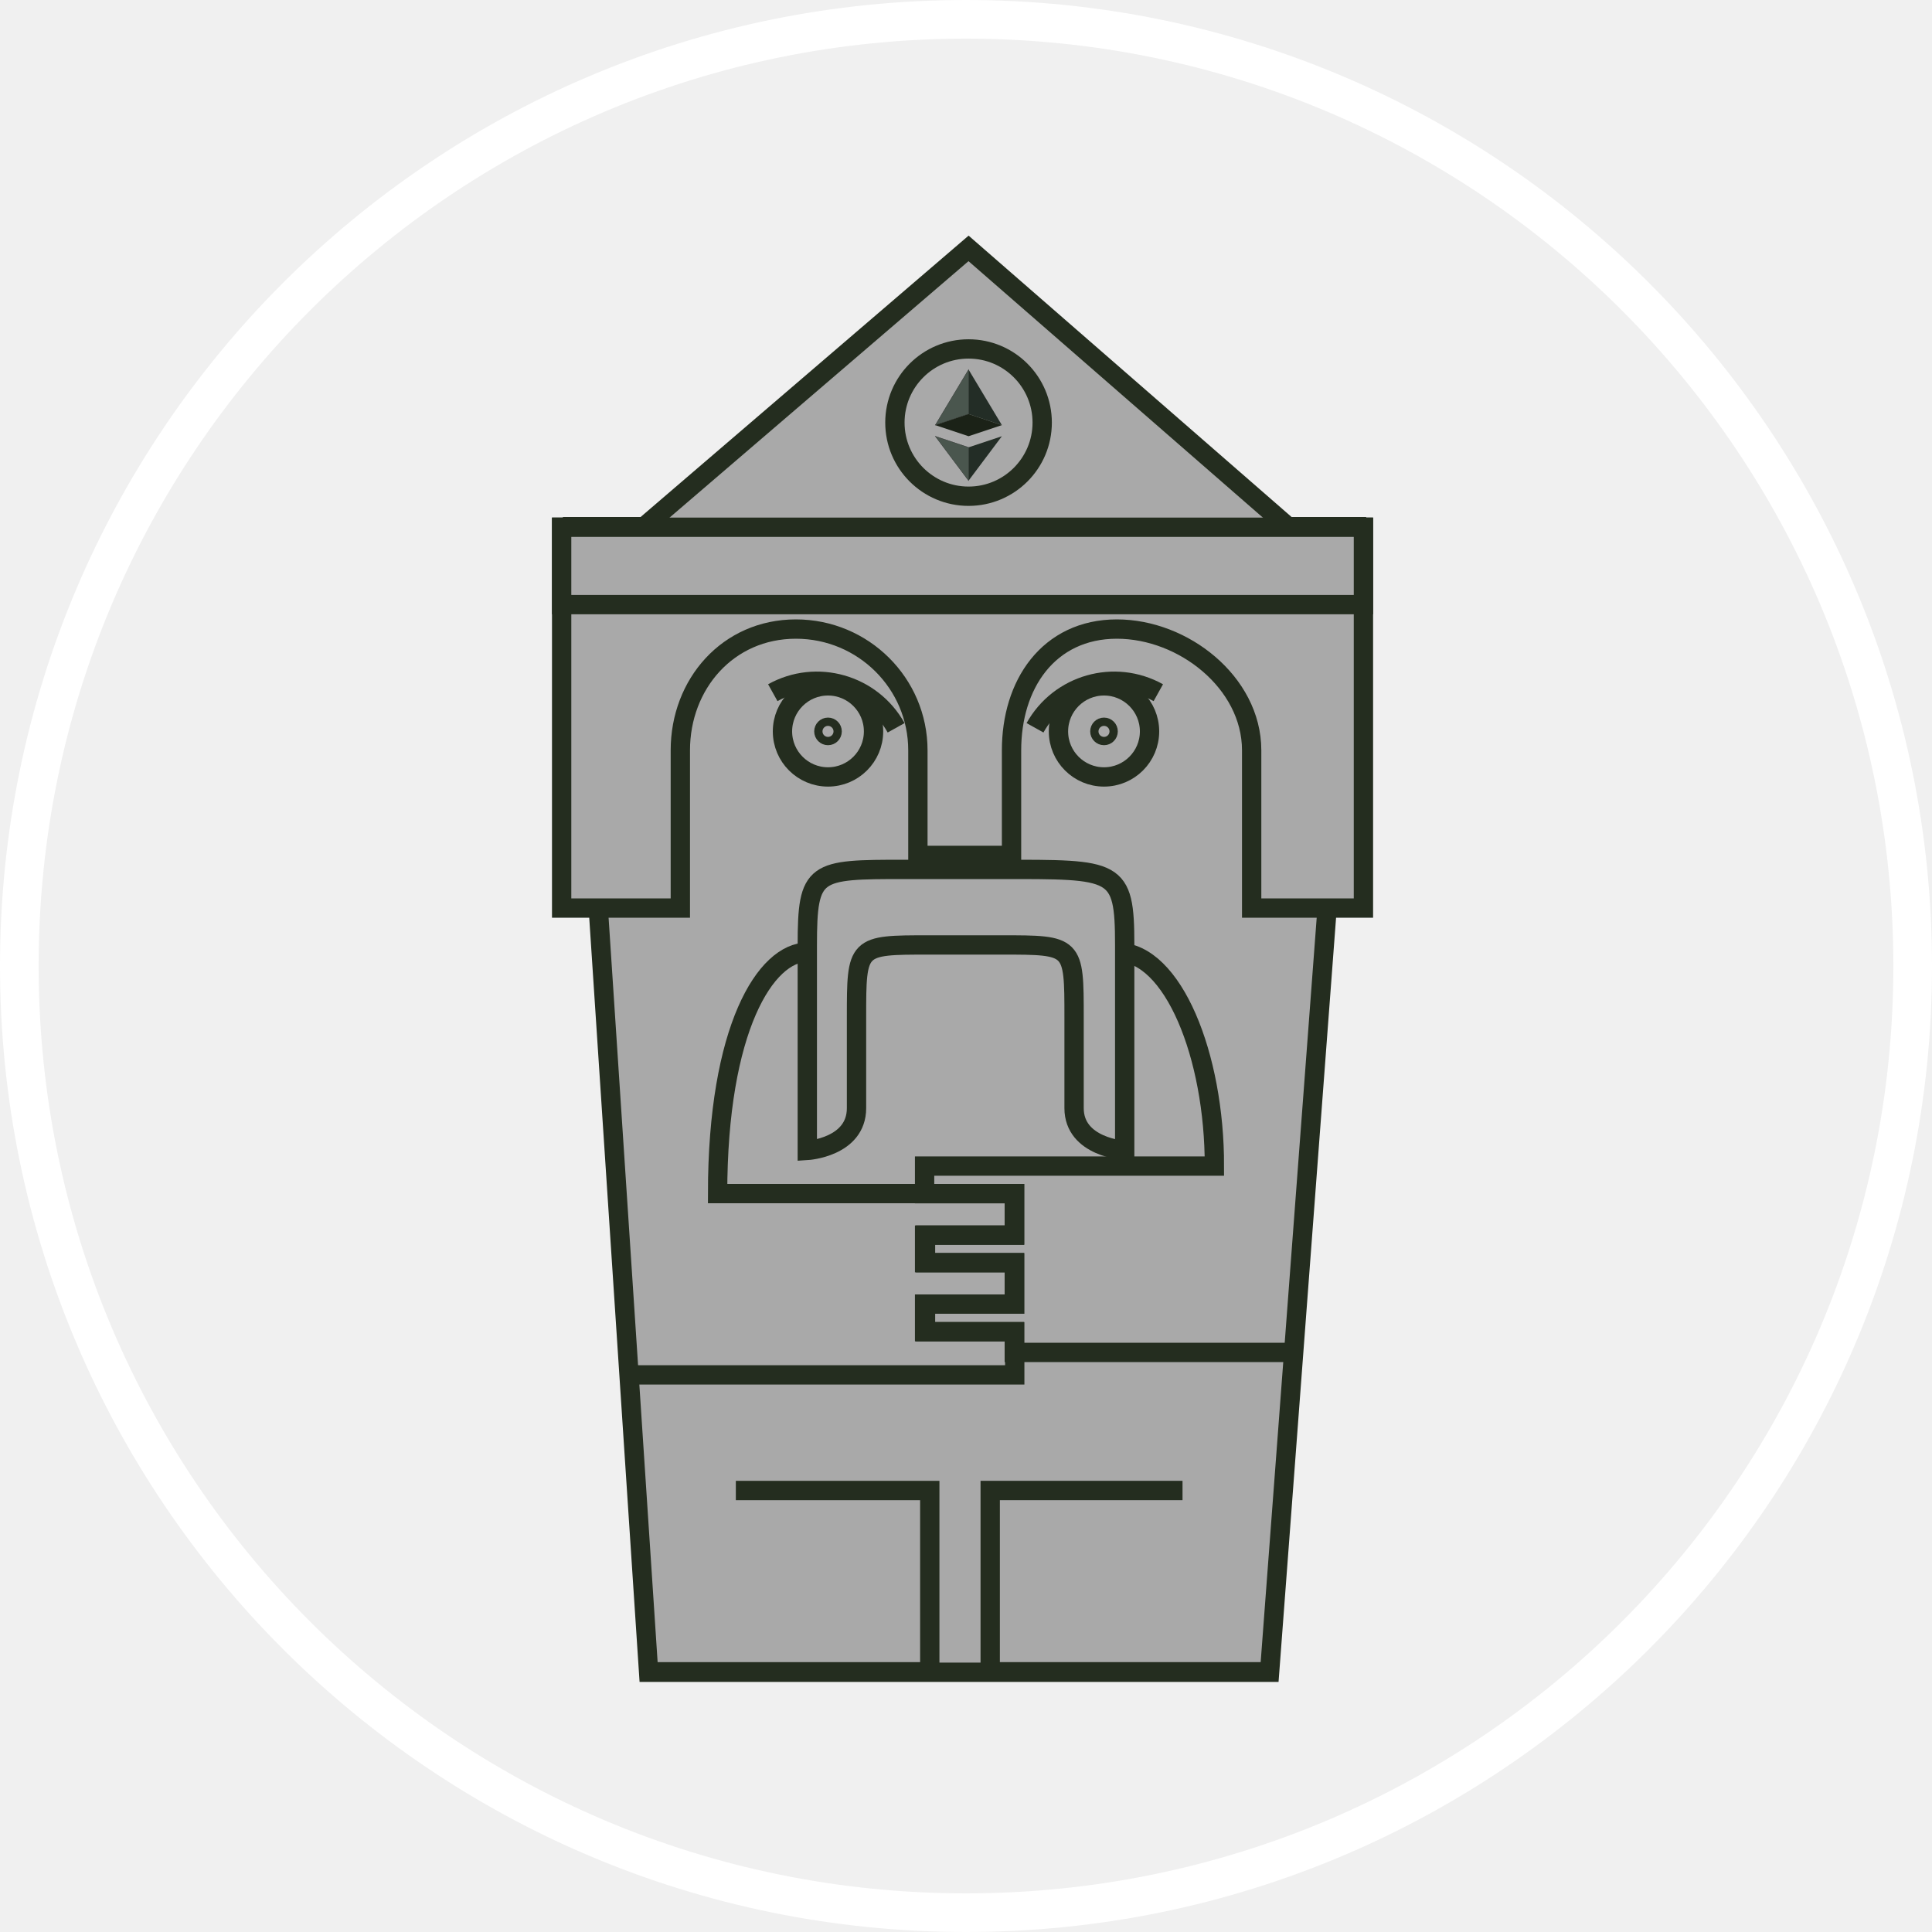
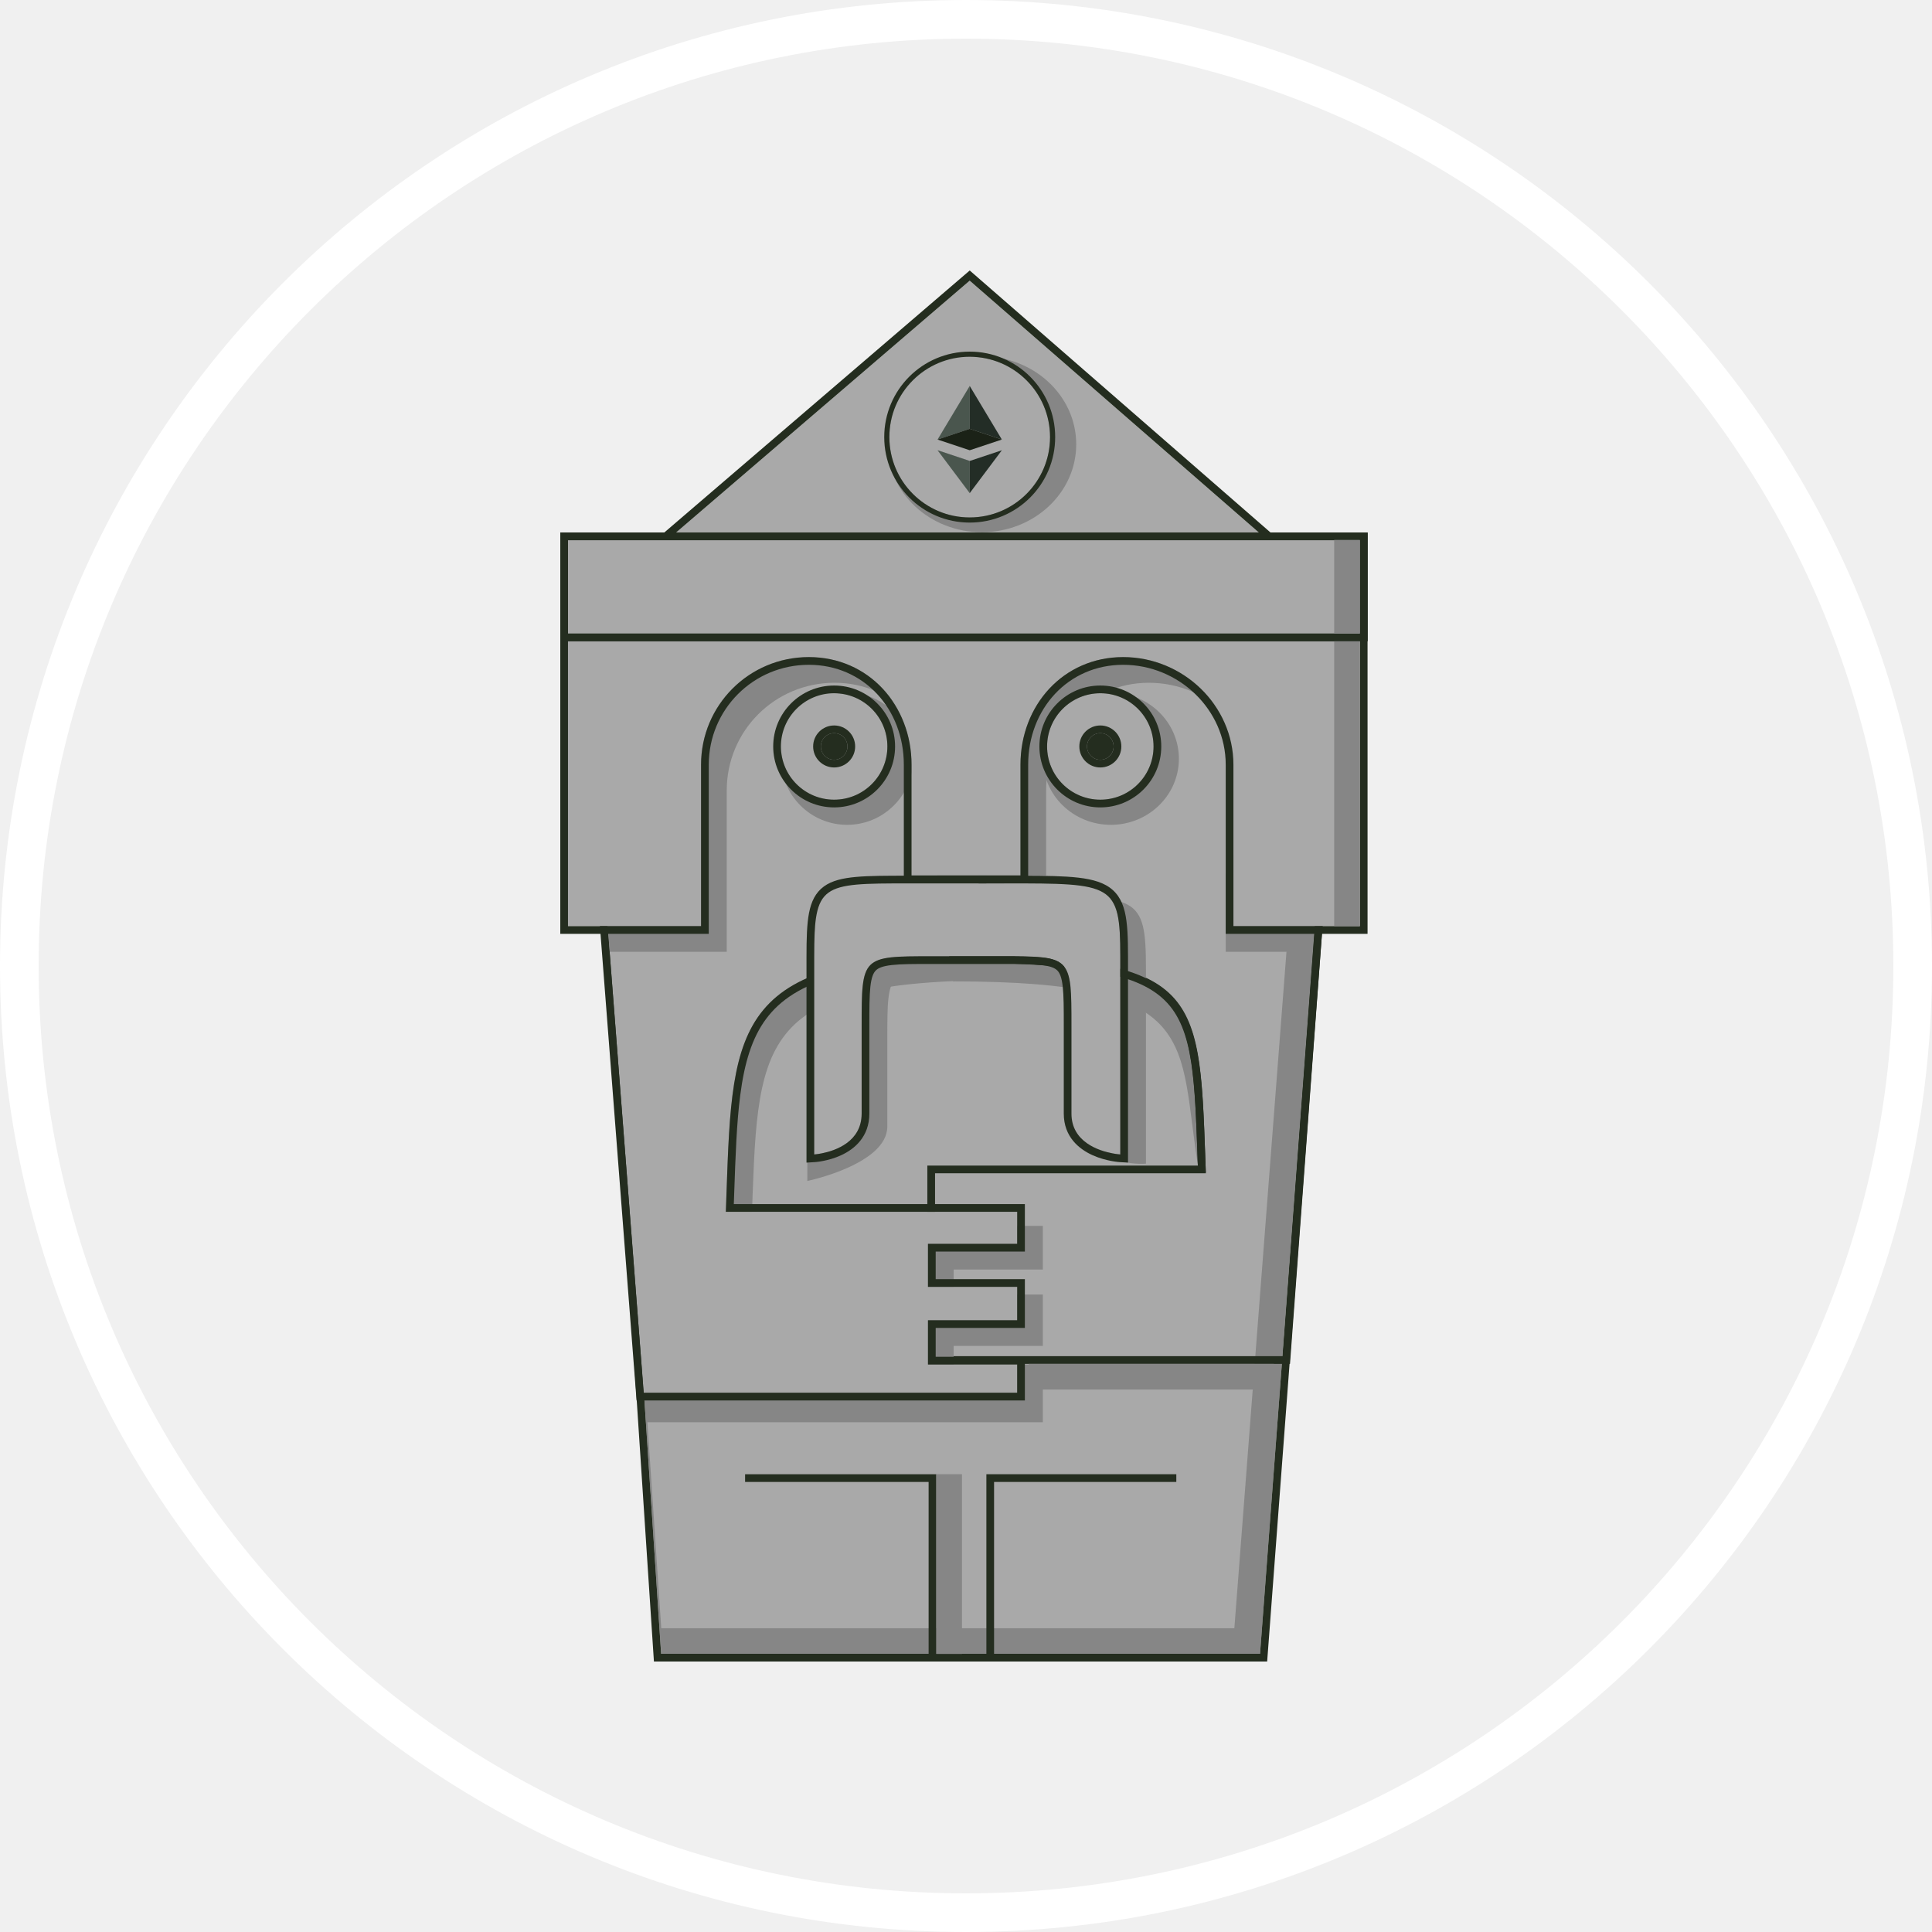
<svg xmlns="http://www.w3.org/2000/svg" width="100" height="100" viewBox="0 0 100 100" fill="none">
-   <path d="M65.714 86.555H33.572L29.666 27.259H70.177L65.714 86.555Z" fill="#A9A9A9" stroke="#242D1F" />
-   <path d="M66.785 70H52.5V68.929H47.857V67.5H52.5V65.357H47.857V63.929H52.5V61.786H47.857V60.357H62.857C62.868 54.65 60.714 49.286 57.857 49.286" stroke="#242D1F" />
-   <path d="M32.5 71.164H52.523V68.929H47.904V67.5H52.523V65.357H47.904V63.929H52.523V61.779L47.904 61.779L44.102 61.779L42.201 61.779L37.143 61.779C37.143 53.214 39.643 49.286 41.786 49.286" stroke="#242D1F" />
-   <path d="M38.087 77.147H48.125V86.531L33.571 86.532" stroke="#242D1F" />
-   <path d="M61.207 77.147H51.253V86.531H65.714" stroke="#242D1F" />
-   <path d="M41.786 48.929V59.547C41.786 59.547 44.333 59.39 44.333 57.357V52.664C44.333 48.91 44.333 48.91 48.087 48.91H51.84C55.594 48.91 55.594 48.91 55.594 52.664V57.357C55.594 59.39 58.214 59.547 58.214 59.547V48.91C58.214 44.922 57.784 45 51.762 45H46.835C42.143 45 41.786 45.018 41.786 48.929Z" fill="#A9A9A9" stroke="#242D1F" />
-   <path d="M41.196 32.56C37.674 32.56 35.214 35.407 35.214 38.836V47H29.071V27.29H70.571V47H64.786V38.836C64.786 37.064 63.879 35.49 62.576 34.373C61.275 33.256 59.541 32.56 57.807 32.56C56.053 32.56 54.67 33.274 53.737 34.44C52.815 35.594 52.357 37.156 52.357 38.836V44.277H47.51V38.836C47.51 35.367 44.68 32.56 41.196 32.56Z" fill="#A9A9A9" stroke="#242D1F" />
-   <path d="M67.205 27.73H32.794L50.132 12.857L67.205 27.73Z" fill="#A9A9A9" stroke="#242D1F" />
-   <path d="M29.071 27.29H70.571V31.295H29.071V27.29Z" fill="#A9A9A9" stroke="#242D1F" />
-   <path d="M53.572 37.671C54.832 35.407 57.69 34.594 59.954 35.854" stroke="#242D1F" />
-   <circle cx="57.143" cy="37.857" r="2.357" fill="#A9A9A9" stroke="#242D1F" />
-   <circle cx="57.143" cy="37.857" r="0.5" fill="#A9A9A9" stroke="#242D1F" stroke-width="0.429" />
-   <path d="M46.383 37.671C45.122 35.407 42.264 34.594 40 35.854" stroke="#242D1F" />
-   <circle cx="2.857" cy="2.857" r="2.357" transform="matrix(-1 0 0 1 45.7144 35)" fill="#A9A9A9" stroke="#242D1F" />
-   <circle cx="0.714" cy="0.714" r="0.5" transform="matrix(-1 0 0 1 43.5713 37.1429)" fill="#A9A9A9" stroke="#242D1F" stroke-width="0.429" />
-   <circle cx="50.132" cy="21.873" r="3.812" stroke="#242D1F" />
-   <path d="M50.132 19.129L48.407 22.004L50.132 21.429V19.129Z" fill="#4A564E" stroke="black" stroke-width="0.01" />
-   <path d="M50.132 19.129V21.429L51.857 22.004L50.132 19.129Z" fill="#232D26" />
-   <path d="M50.132 21.429L48.407 22.004L50.132 22.579L51.857 22.004L50.132 21.429Z" fill="#1B2217" />
-   <path d="M50.132 23.154L48.407 22.579L50.132 24.879V23.154Z" fill="#4A564E" stroke="black" stroke-width="0.01" />
-   <path d="M51.857 22.579L50.132 23.154V24.879L51.857 22.579Z" fill="#232D26" />
+   <path d="M65.219 85.601H34.221L30.455 28.416H69.523L65.219 85.601Z" fill="#868686" />
+   <path fill-rule="evenodd" clip-rule="evenodd" d="M33.847 86L30.028 28.017H69.953L65.588 86H33.847ZM65.219 85.601H34.22L30.454 28.416H69.523L65.219 85.601Z" fill="#242D1F" />
+   <path d="M63.89 84.278H34.227L30.461 28.411H68.194L63.89 84.278Z" fill="#A9A9A9" />
+   <path fill-rule="evenodd" clip-rule="evenodd" d="M48.065 76.705H38.566V76.307H48.464V85.607H48.065V76.705Z" fill="#242D1F" />
+   <path fill-rule="evenodd" clip-rule="evenodd" d="M51.453 76.705H60.886V76.306H51.055V85.607H51.453V76.705Z" fill="#242D1F" />
+   <path d="M49.328 49.668C58.428 49.901 62.68 49.303 62.049 60.596C60.92 53.853 62.414 50.797 49.328 50.797V49.668Z" fill="#868686" />
+   <path fill-rule="evenodd" clip-rule="evenodd" d="M48.929 28.278H69.918L66.77 70.594H47.999V60.33H62.001C61.996 60.184 61.991 60.039 61.986 59.897C61.915 57.906 61.859 56.311 61.668 55.016C61.453 53.548 61.073 52.537 60.363 51.812C59.651 51.085 58.554 50.59 56.777 50.284C54.999 49.977 52.597 49.867 49.328 49.867H48.929V28.278ZM62.4 60.33C62.405 60.462 62.409 60.594 62.414 60.729H48.398V70.195H66.4L69.489 28.676H49.328V49.469C62.016 49.469 62.074 51.115 62.384 59.882C62.389 60.03 62.395 60.179 62.4 60.33Z" fill="#242D1F" />
+   <path d="M51.985 30.005H31.292L33.451 73.616H53.977V70.627H49.361V69.664H53.977V67.006H49.361V65.711H53.977V63.452H38.898C39.247 53.944 38.898 50.731 51.985 50.731V30.005Z" fill="#868686" />
+   <path d="M50.656 28.676H29.963L33.317 72.088H52.648V70.627H48.032V68.335H52.648V66.608H48.032V64.382H52.648V62.722H37.569C37.918 53.213 37.569 49.403 50.656 49.403V28.676Z" fill="#A9A9A9" />
+   <path fill-rule="evenodd" clip-rule="evenodd" d="M51.054 28.278H29.532L32.949 72.487H53.047V70.228H48.431V68.734H53.047V66.209H48.431V64.781H53.047V62.323H37.982C37.989 62.127 37.996 61.933 38.003 61.742C38.071 59.786 38.129 58.114 38.316 56.681C38.533 55.013 38.919 53.725 39.656 52.734C41.118 50.768 44.102 49.801 50.656 49.801H51.054V28.278ZM37.584 62.323C37.579 62.455 37.574 62.588 37.569 62.722H52.649V64.382H48.032V66.608H52.649V68.335H48.032V70.627H52.649V72.088H33.318L29.963 28.676H50.656V49.403C38.033 49.403 37.91 52.947 37.604 61.731C37.598 61.926 37.591 62.123 37.584 62.323Z" fill="#242D1F" />
+   <path d="M41.787 50.16V61.127C41.787 61.127 45.927 60.267 45.927 58.306V53.781C45.927 50.16 45.927 50.16 49.547 50.16H53.167C56.788 50.16 56.788 50.16 56.788 53.781V58.503C56.788 60.464 59.314 60.23 59.314 60.23V50.16C59.314 46.314 58.899 46.389 53.092 46.389H48.34L48.34 46.389C43.815 46.389 41.787 46.389 41.787 50.16Z" fill="#868686" />
+   <path fill-rule="evenodd" clip-rule="evenodd" d="M62.389 59.987C62.397 60.216 62.405 60.45 62.414 60.688L62.016 60.703C62.007 60.465 61.998 60.233 61.99 60.006C61.917 57.953 61.858 56.315 61.657 54.999C61.434 53.542 61.039 52.515 60.284 51.775C59.526 51.033 58.378 50.551 56.584 50.251C54.791 49.95 52.38 49.834 49.126 49.801L49.13 49.403C52.386 49.436 54.823 49.551 56.65 49.858C58.476 50.164 59.72 50.664 60.563 51.49C61.408 52.318 61.822 53.446 62.051 54.939C62.256 56.279 62.315 57.942 62.389 59.987Z" fill="#242D1F" />
+   <path d="M42.142 49.514V59.754C42.142 59.754 44.598 59.603 44.598 57.642V53.116C44.598 49.496 44.598 49.496 48.219 49.496H51.839C55.459 49.496 55.459 49.496 55.459 53.116V57.642C55.459 59.603 57.986 59.754 57.986 59.754V49.496C57.986 45.65 57.571 45.725 51.764 45.725H47.012C42.486 45.725 42.142 45.742 42.142 49.514Z" fill="#A9A9A9" />
+   <path fill-rule="evenodd" clip-rule="evenodd" d="M41.744 60.177V49.514C41.744 48.575 41.764 47.83 41.875 47.255C41.989 46.668 42.208 46.202 42.645 45.883C43.062 45.579 43.621 45.452 44.306 45.39C44.997 45.327 45.888 45.326 47.012 45.326H51.764C51.877 45.326 51.988 45.326 52.098 45.326C53.384 45.326 54.408 45.326 55.211 45.375C56.073 45.429 56.748 45.542 57.247 45.82C57.781 46.117 58.069 46.576 58.218 47.19C58.36 47.777 58.385 48.541 58.385 49.496V60.176L57.962 60.151L57.986 59.754V49.496C57.986 45.723 57.587 45.724 52.093 45.725C51.985 45.725 51.875 45.725 51.764 45.725H47.012C42.487 45.725 42.142 45.742 42.142 49.514V59.754L42.167 60.151L41.744 60.177ZM42.541 59.696C42.302 59.744 42.142 59.754 42.142 59.754C42.167 60.151 42.167 60.151 42.167 60.151L42.168 60.151L42.171 60.151C42.173 60.151 42.176 60.151 42.179 60.151C42.185 60.15 42.194 60.149 42.205 60.148C42.227 60.146 42.257 60.143 42.295 60.139C42.37 60.13 42.476 60.115 42.602 60.09C42.852 60.042 43.192 59.954 43.537 59.795C44.23 59.476 44.997 58.837 44.997 57.642V53.116C44.997 52.202 44.998 51.549 45.051 51.067C45.105 50.583 45.205 50.358 45.333 50.23C45.46 50.103 45.685 50.003 46.17 49.949C46.652 49.895 47.304 49.895 48.219 49.895H51.839C52.754 49.895 53.406 49.895 53.888 49.949C54.373 50.003 54.597 50.103 54.725 50.23C54.852 50.358 54.953 50.583 55.007 51.067C55.06 51.549 55.061 52.202 55.061 53.116V57.642C55.061 58.843 55.854 59.481 56.56 59.797C56.913 59.955 57.261 60.042 57.517 60.091C57.646 60.115 57.755 60.13 57.832 60.139C57.87 60.144 57.901 60.147 57.924 60.148C57.935 60.149 57.944 60.15 57.95 60.151C57.952 60.151 57.953 60.151 57.954 60.151C57.956 60.151 57.957 60.151 57.958 60.151L57.961 60.151L57.962 60.151L57.962 60.151C57.962 60.151 57.962 60.151 57.986 59.754C57.986 59.754 57.826 59.744 57.587 59.699C56.876 59.563 55.459 59.11 55.459 57.642V53.116C55.459 51.306 55.459 50.401 55.007 49.949C54.554 49.496 53.649 49.496 51.839 49.496H48.219C46.409 49.496 45.504 49.496 45.051 49.949C44.599 50.401 44.599 51.306 44.599 53.116V57.642C44.599 59.102 43.236 59.559 42.541 59.696Z" fill="#242D1F" />
+   <path d="M43.195 35.34C40.099 35.34 37.616 37.834 37.616 40.91V49.265H31.558L31.425 47.576L31.591 29.292H67.795V49.265H63.444V45.284L65.17 40.91C65.17 37.834 62.56 35.34 59.463 35.34C56.366 35.34 54.148 37.834 54.148 40.91V45.317H48.51V40.91C48.51 37.834 46.292 35.34 43.195 35.34Z" fill="#868686" />
+   <path d="M61.019 39.272C61.019 41.161 59.443 42.693 57.498 42.693C55.554 42.693 53.977 41.161 53.977 39.272C53.977 37.383 55.554 35.851 57.498 35.851C59.443 35.851 61.019 37.383 61.019 39.272Z" fill="#868686" />
+   <path d="M59.708 38.637C59.708 40.159 58.474 41.392 56.952 41.392C55.43 41.392 54.197 40.159 54.197 38.637C54.197 37.115 55.43 35.882 56.952 35.882C58.474 35.882 59.708 37.115 59.708 38.637Z" fill="#A9A9A9" />
+   <path fill-rule="evenodd" clip-rule="evenodd" d="M60.107 38.637C60.107 40.379 58.695 41.791 56.953 41.791C55.211 41.791 53.799 40.379 53.799 38.637C53.799 36.895 55.211 35.483 56.953 35.483C58.695 35.483 60.107 36.895 60.107 38.637ZM56.953 41.392C58.475 41.392 59.708 40.159 59.708 38.637C59.708 37.115 58.475 35.882 56.953 35.882C55.431 35.882 54.197 37.115 54.197 38.637C54.197 40.159 55.431 41.392 56.953 41.392Z" fill="#242D1F" />
+   <path d="M57.641 38.637C57.641 39.017 57.333 39.326 56.953 39.326C56.572 39.326 56.264 39.017 56.264 38.637C56.264 38.257 56.572 37.948 56.953 37.948C57.333 37.948 57.641 38.257 57.641 38.637Z" fill="#242D1F" />
+   <path fill-rule="evenodd" clip-rule="evenodd" d="M58.041 38.637C58.041 39.237 57.554 39.724 56.953 39.724C56.353 39.724 55.866 39.237 55.866 38.637C55.866 38.036 56.353 37.55 56.953 37.55C57.554 37.55 58.041 38.036 58.041 38.637ZM56.953 39.326C57.334 39.326 57.642 39.017 57.642 38.637C57.642 38.257 57.334 37.948 56.953 37.948C56.573 37.948 56.264 38.257 56.264 38.637C56.264 39.017 56.573 39.326 56.953 39.326Z" fill="#242D1F" />
+   <path d="M40.426 39.272C40.426 41.161 41.958 42.693 43.847 42.693C45.736 42.693 47.268 41.161 47.268 39.272C47.268 37.383 45.736 35.851 43.847 35.851C41.958 35.851 40.426 37.383 40.426 39.272Z" fill="#868686" />
+   <path d="M40.42 38.637C40.42 40.159 41.654 41.392 43.176 41.392C44.697 41.392 45.931 40.159 45.931 38.637C45.931 37.115 44.697 35.882 43.176 35.882C41.654 35.882 40.42 37.115 40.42 38.637Z" fill="#A9A9A9" />
+   <path fill-rule="evenodd" clip-rule="evenodd" d="M40.021 38.637C40.021 40.379 41.433 41.791 43.175 41.791C44.917 41.791 46.329 40.379 46.329 38.637C46.329 36.895 44.917 35.483 43.175 35.483C41.433 35.483 40.021 36.895 40.021 38.637ZM43.175 41.392C41.653 41.392 40.42 40.159 40.42 38.637C40.42 37.115 41.653 35.882 43.175 35.882C44.697 35.882 45.931 37.115 45.931 38.637C45.931 40.159 44.697 41.392 43.175 41.392Z" fill="#242D1F" />
+   <path d="M42.486 38.637C42.486 39.017 42.795 39.326 43.175 39.326C43.556 39.326 43.864 39.017 43.864 38.637C43.864 38.257 43.556 37.948 43.175 37.948C42.795 37.948 42.486 38.257 42.486 38.637Z" fill="#242D1F" />
+   <path fill-rule="evenodd" clip-rule="evenodd" d="M42.088 38.637C42.088 39.237 42.575 39.724 43.175 39.724C43.776 39.724 44.263 39.237 44.263 38.637C44.263 38.036 43.776 37.55 43.175 37.55C42.575 37.55 42.088 38.036 42.088 38.637ZM43.175 39.326C42.795 39.326 42.486 39.017 42.486 38.637C42.486 38.257 42.795 37.948 43.175 37.948C43.556 37.948 43.864 38.257 43.864 38.637C43.864 39.017 43.556 39.326 43.175 39.326Z" fill="#242D1F" />
+   <path d="M41.866 34.011C38.769 34.011 36.286 36.505 36.286 39.581V47.937H29.398V27.963H70.385V47.937H63.841V39.581C63.841 36.505 61.23 34.011 58.134 34.011C55.037 34.011 52.819 36.505 52.819 39.581V45.311H47.18V39.581C47.18 36.505 44.962 34.011 41.866 34.011Z" fill="#A9A9A9" />
+   <path fill-rule="evenodd" clip-rule="evenodd" d="M36.686 48.335H29V27.565H70.784V48.335H63.443V39.581C63.443 36.737 61.023 34.41 58.134 34.41C55.283 34.41 53.218 36.699 53.218 39.581V45.709H46.782V39.581C46.782 36.699 44.718 34.41 41.866 34.41C38.99 34.41 36.686 36.725 36.686 39.581V48.335ZM47.181 45.311V39.581C47.181 36.505 44.963 34.011 41.866 34.011C38.77 34.011 36.287 36.505 36.287 39.581V47.937H29.399V27.963H70.386V47.937H63.842V39.581C63.842 36.505 61.231 34.011 58.134 34.011C55.038 34.011 52.82 36.505 52.82 39.581V45.311H47.181Z" fill="#242D1F" />
+   <path d="M66.657 28.87H33.471L50.191 14.527L66.657 28.87Z" fill="#A9A9A9" />
+   <path fill-rule="evenodd" clip-rule="evenodd" d="M32.394 29.269L50.193 14L67.721 29.269H32.394ZM66.657 28.87L50.191 14.527L33.471 28.87H66.657Z" fill="#242D1F" />
+   <path d="M29.398 27.963H70.385V32.791H29.398V27.963Z" fill="#A9A9A9" />
+   <path fill-rule="evenodd" clip-rule="evenodd" d="M29 27.565H70.784V33.189H29V27.565ZM29.399 27.963V32.791H70.386V27.963H29.399Z" fill="#242D1F" />
+   <path d="M29.398 27.963H70.385V32.791H29.398V27.963Z" fill="#A9A9A9" />
+   <path fill-rule="evenodd" clip-rule="evenodd" d="M29 27.565H70.784V33.189H29V27.565ZM29.399 27.963V32.791H70.386V27.963H29.399Z" fill="#242D1F" />
+   <path d="M69.057 27.946H70.386V32.795H69.057V27.946Z" fill="#868686" />
+   <path d="M69.057 33.194H70.386V47.941H69.057V33.194Z" fill="#868686" />
+   <path d="M48.463 76.306H49.792V85.607H48.463V76.306Z" fill="#868686" />
+   <path d="M55.705 22.997C55.705 25.51 53.519 27.547 50.822 27.547C48.126 27.547 45.94 25.51 45.94 22.997C45.94 20.483 48.126 18.446 50.822 18.446C53.519 18.446 55.705 20.483 55.705 22.997Z" fill="#868686" />
+   <path d="M54.351 22.624C54.351 24.921 52.489 26.783 50.192 26.783C47.896 26.783 46.034 24.921 46.034 22.624C46.034 20.328 47.896 18.466 50.192 18.466C52.489 18.466 54.351 20.328 54.351 22.624Z" fill="#A9A9A9" />
+   <path fill-rule="evenodd" clip-rule="evenodd" d="M54.616 22.624C54.616 25.068 52.635 27.049 50.192 27.049C47.748 27.049 45.768 25.068 45.768 22.624C45.768 20.181 47.748 18.2 50.192 18.2C52.635 18.2 54.616 20.181 54.616 22.624ZM50.192 26.783C52.489 26.783 54.35 24.921 54.35 22.624C54.35 20.328 52.489 18.466 50.192 18.466C47.895 18.466 46.033 20.328 46.033 22.624C46.033 24.921 47.895 26.783 50.192 26.783Z" fill="#242D1F" />
+   <path d="M50.192 19.978L48.529 22.75L50.192 22.196V19.978Z" fill="#4A564E" />
+   <path fill-rule="evenodd" clip-rule="evenodd" d="M48.527 22.752L50.193 19.976V22.198L50.193 22.196L48.527 22.752ZM48.529 22.75L50.192 22.196V19.978L48.529 22.75Z" fill="black" />
+   <path d="M50.193 19.978V22.196L51.856 22.75L50.193 19.978Z" fill="#232D26" />
+   <path d="M50.192 22.196L48.529 22.75L50.192 23.305L51.856 22.75L50.192 22.196Z" fill="#1B2217" />
+   <path d="M50.192 23.859L48.529 23.305L50.192 25.523V23.859Z" fill="#4A564E" />
+   <path fill-rule="evenodd" clip-rule="evenodd" d="M48.527 23.303L50.194 23.859H50.193V25.525L48.527 23.303ZM48.529 23.305L50.192 25.523V23.859L48.529 23.305Z" fill="black" />
+   <path d="M51.856 23.305L50.193 23.859V25.523L51.856 23.305Z" fill="#232D26" />
+   <path d="M53.247 70.594H65.935V71.922H53.247V70.594Z" fill="#868686" />
  <circle cx="50" cy="50" r="49" stroke="white" stroke-width="2" />
</svg>
